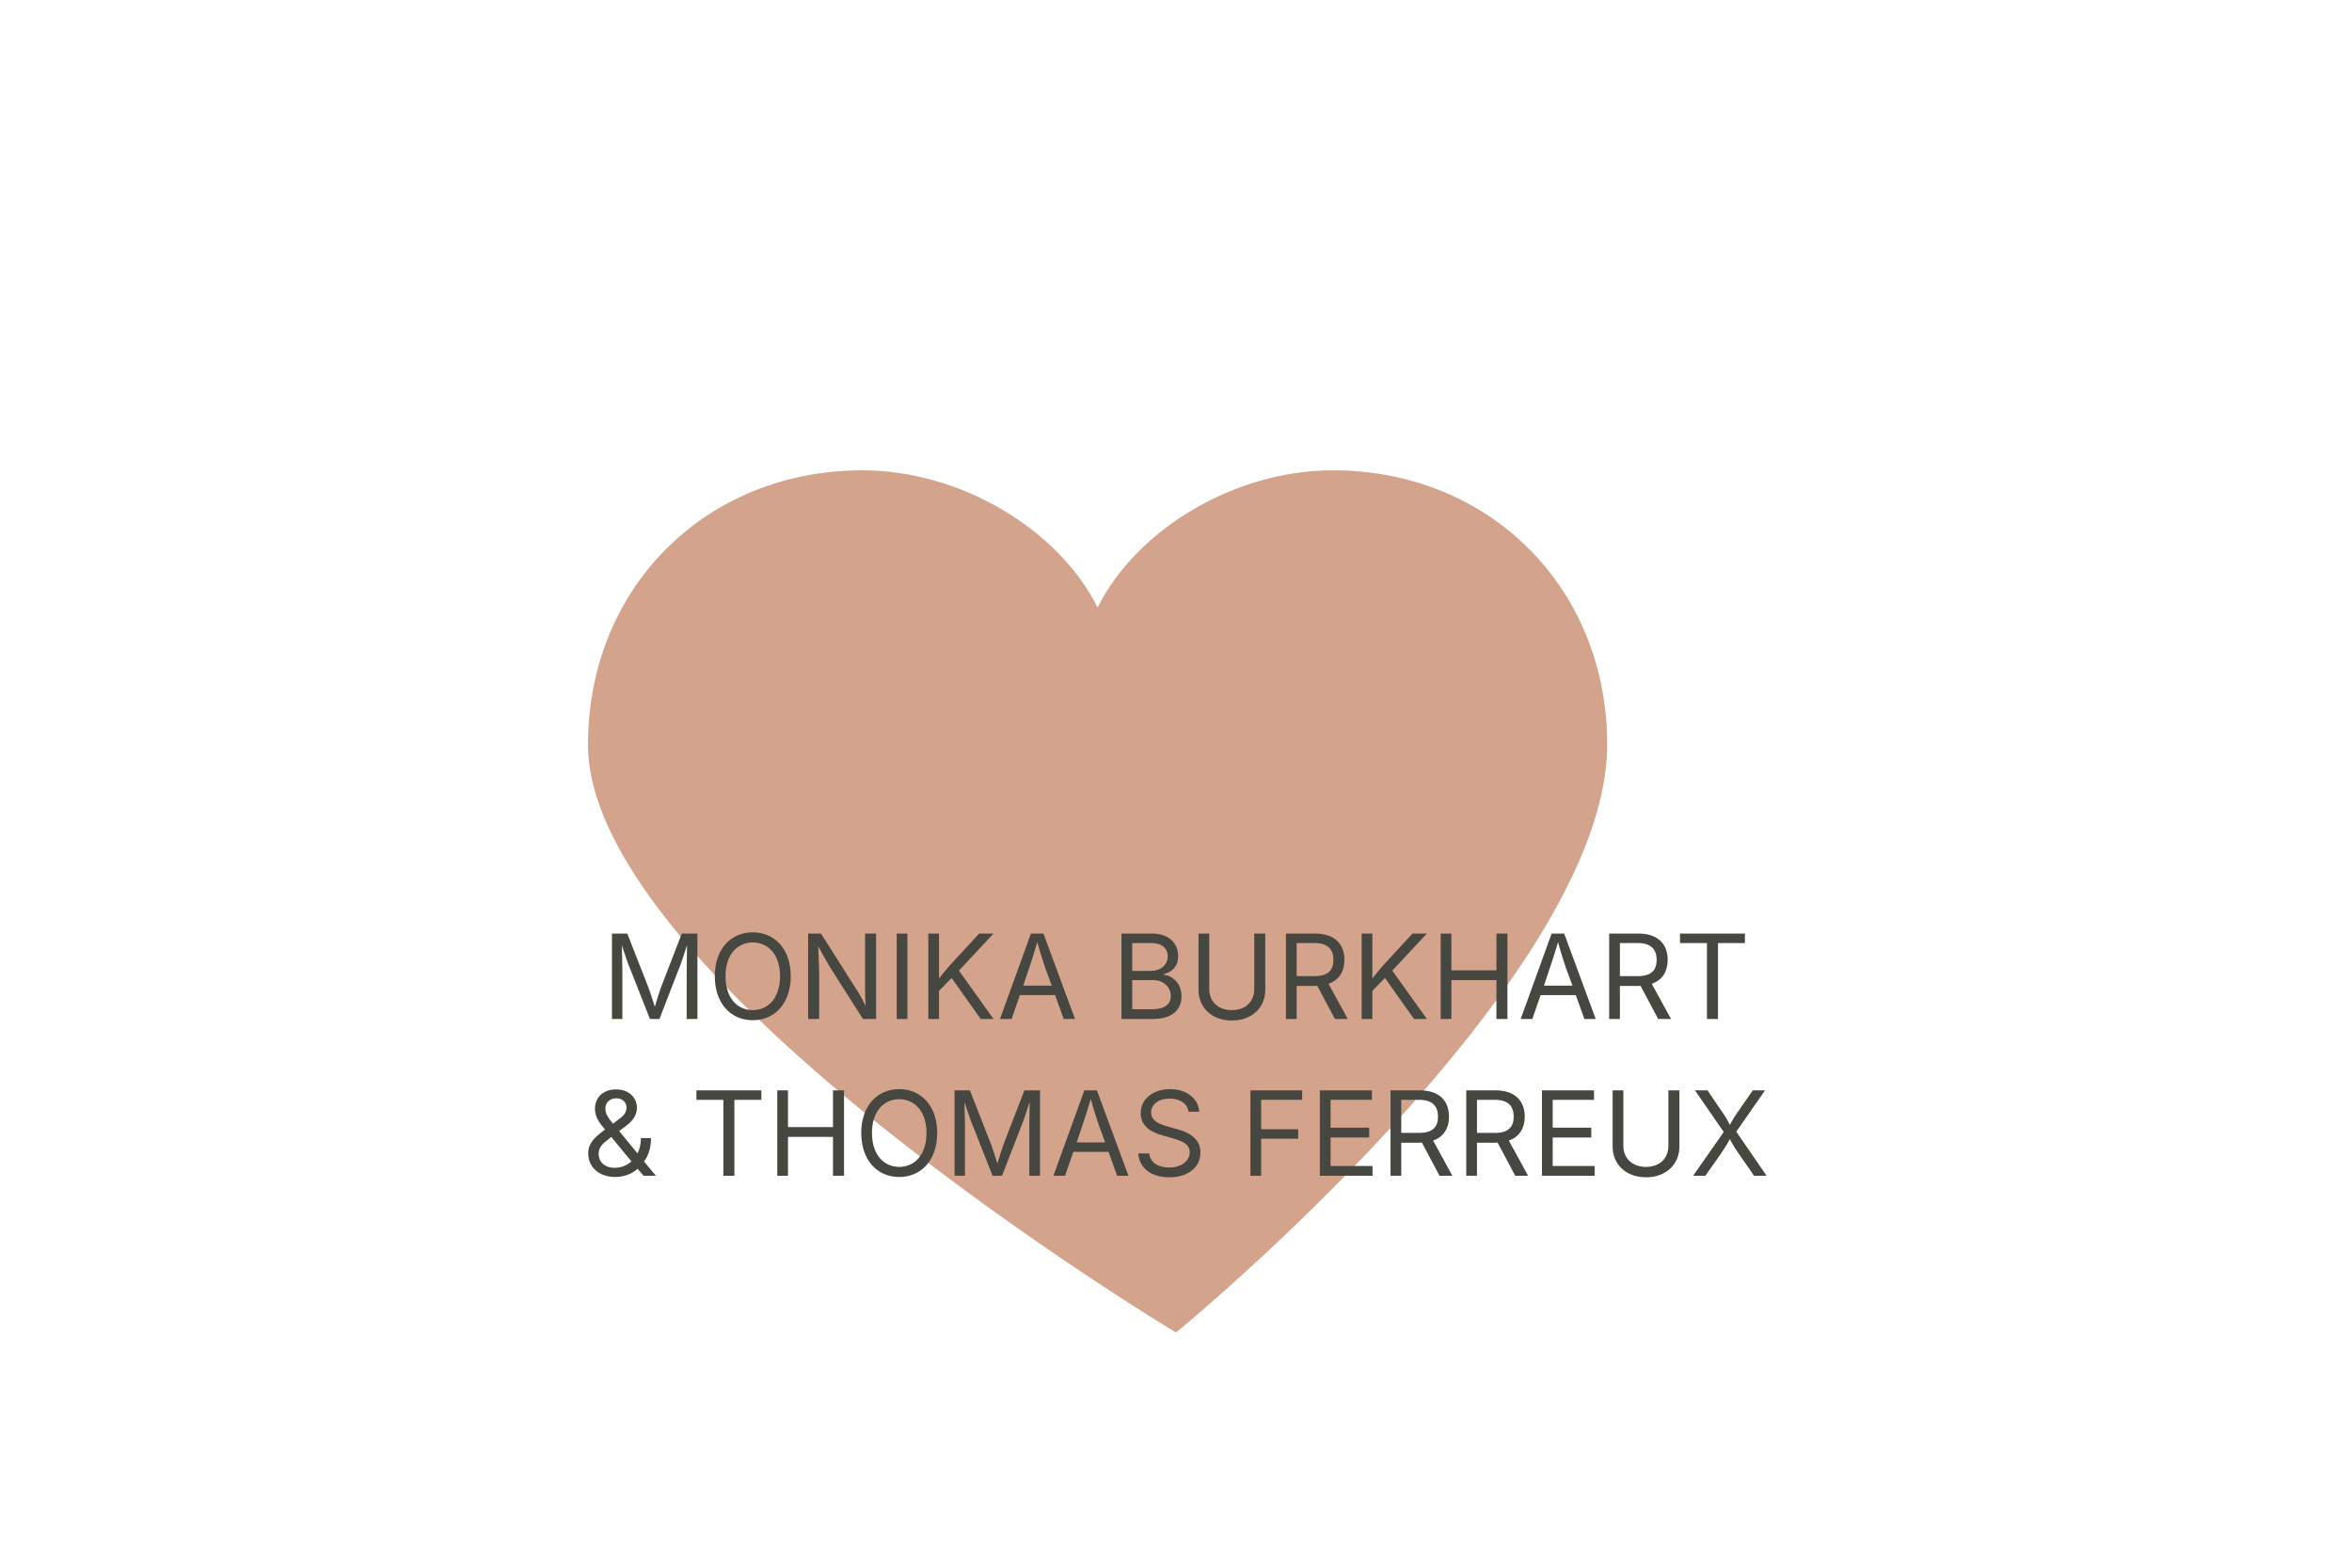
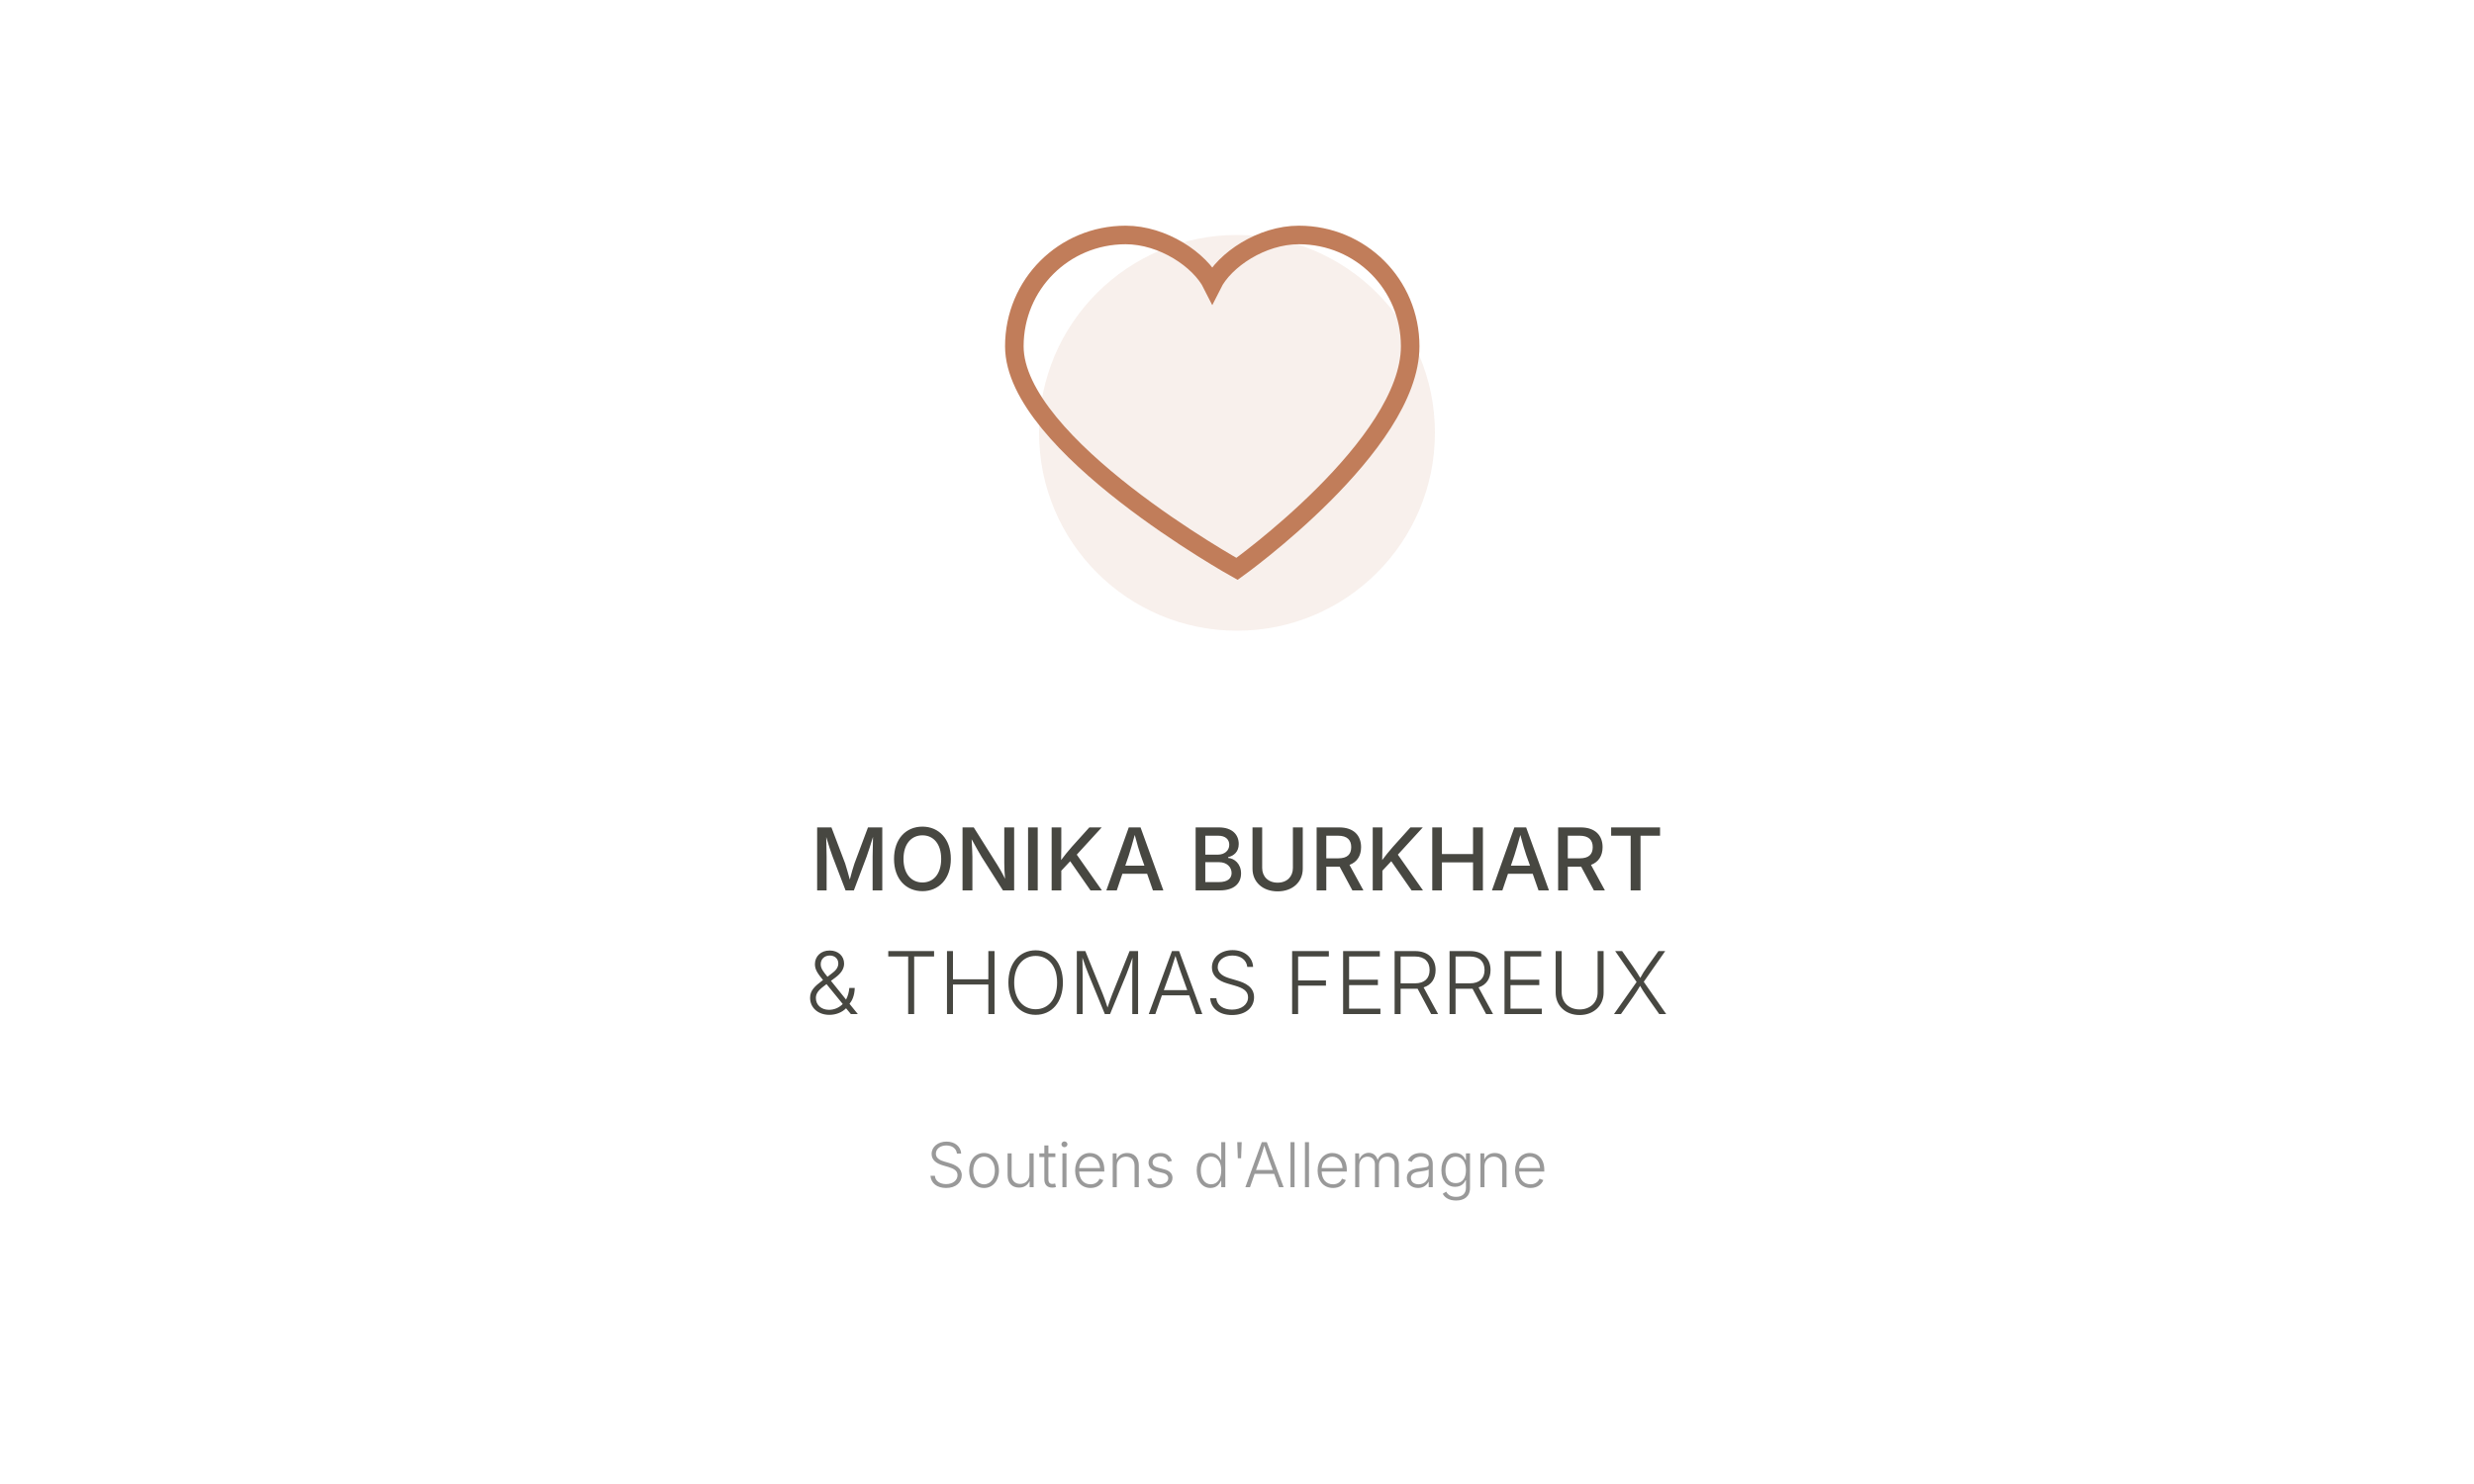
- <svg xmlns="http://www.w3.org/2000/svg" viewBox="0 0 120 80" fill="none">
-   <rect width="120" height="80" rx="4" fill="transparent" />
-   <path d="M60 68C60 68 30 50 30 38C30 30 36 24 44 24C49 24 54 27 56 31C58 27 63 24 68 24C76 24 82 30 82 38C82 50 60 68 60 68Z" fill="#C17D5A" opacity="0.7" />
-   <text x="60" y="52" text-anchor="middle" font-family="Inter,sans-serif" font-size="6" font-weight="400" fill="#474741">MONIKA BURKHART</text>
-   <text x="60" y="60" text-anchor="middle" font-family="Inter,sans-serif" font-size="6" font-weight="400" fill="#474741">&amp; THOMAS FERREUX</text>
+ <svg xmlns="http://www.w3.org/2000/svg" viewBox="0 0 200 120" fill="none">
+   <rect width="200" height="120" rx="4" fill="transparent" />
+   <circle cx="100" cy="35" r="16" fill="#C17D5A" opacity="0.12" />
+   <path d="M100 46C100 46 82 36 82 28C82 23 86 19 91 19C94 19 97 21 98 23C99 21 102 19 105 19C110 19 114 23 114 28C114 36 100 46 100 46Z" stroke="#C17D5A" stroke-width="1.5" fill="none" />
+   <text x="100" y="72" text-anchor="middle" font-family="Inter,sans-serif" font-size="7" font-weight="500" fill="#474741">MONIKA BURKHART</text>
+   <text x="100" y="82" text-anchor="middle" font-family="Inter,sans-serif" font-size="7" font-weight="300" fill="#474741">&amp; THOMAS FERREUX</text>
+   <text x="100" y="96" text-anchor="middle" font-family="Inter,sans-serif" font-size="5" font-weight="300" fill="#999">Soutiens d'Allemagne</text>
</svg>
